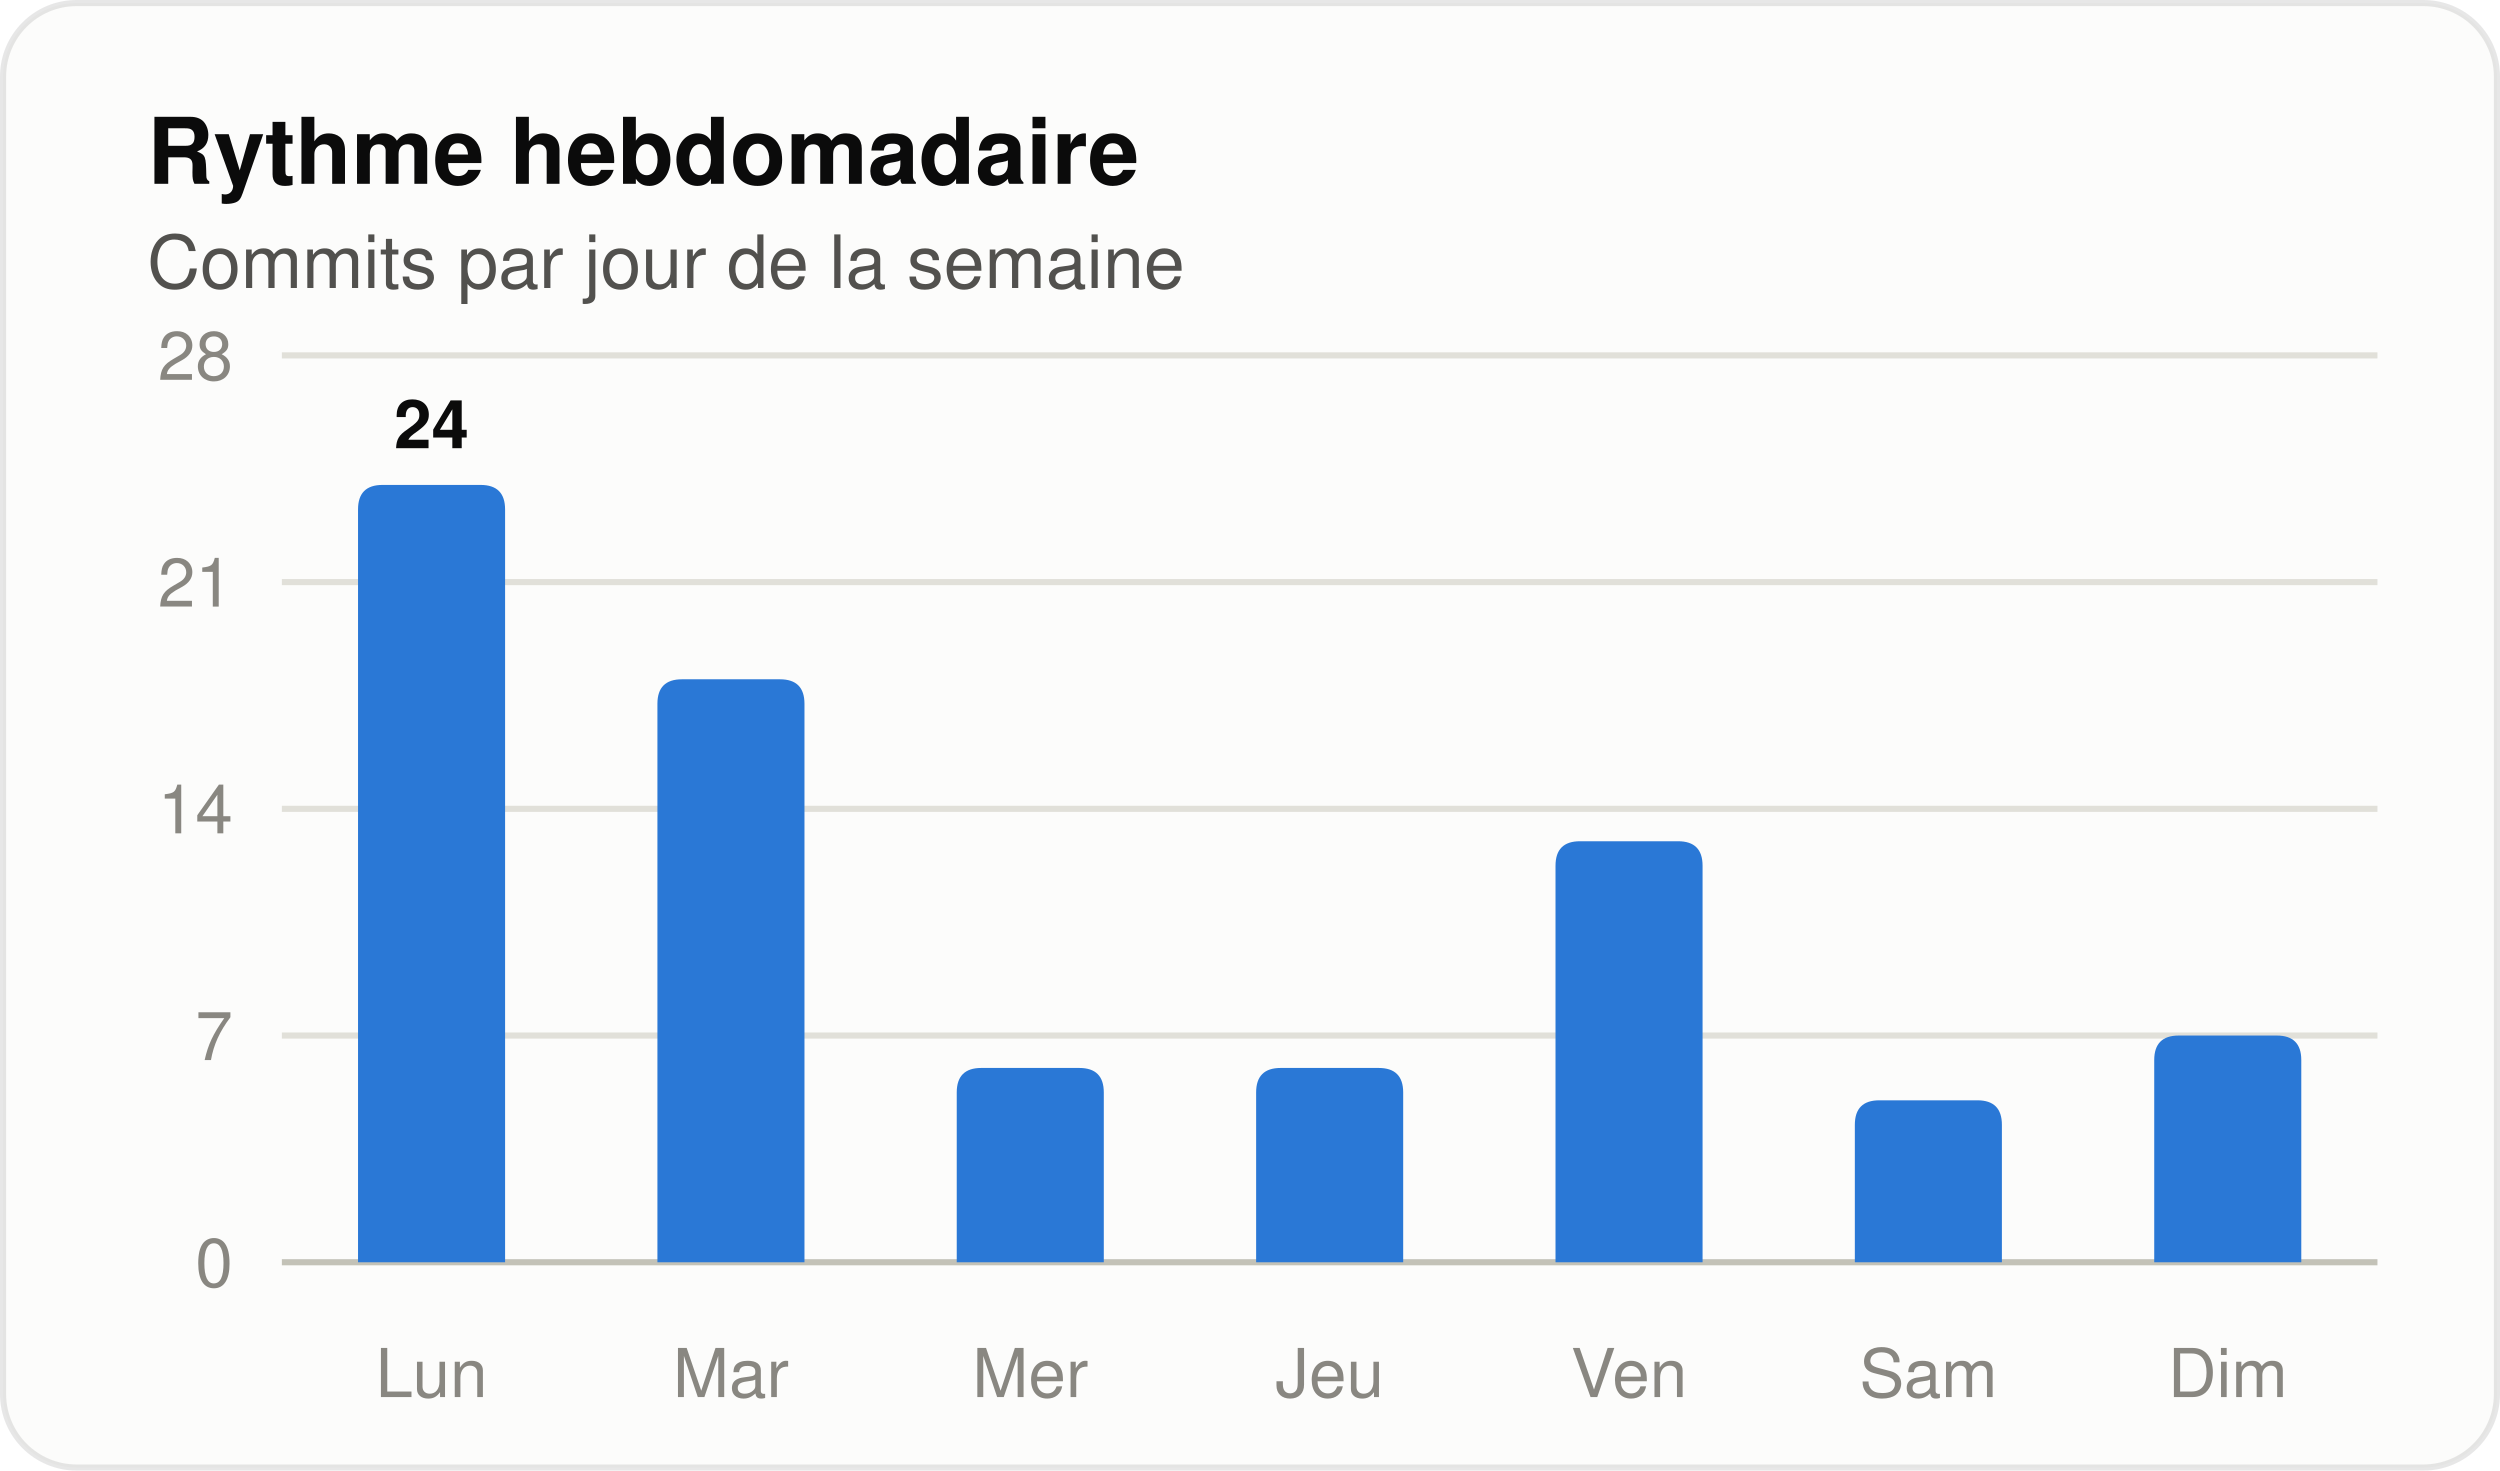
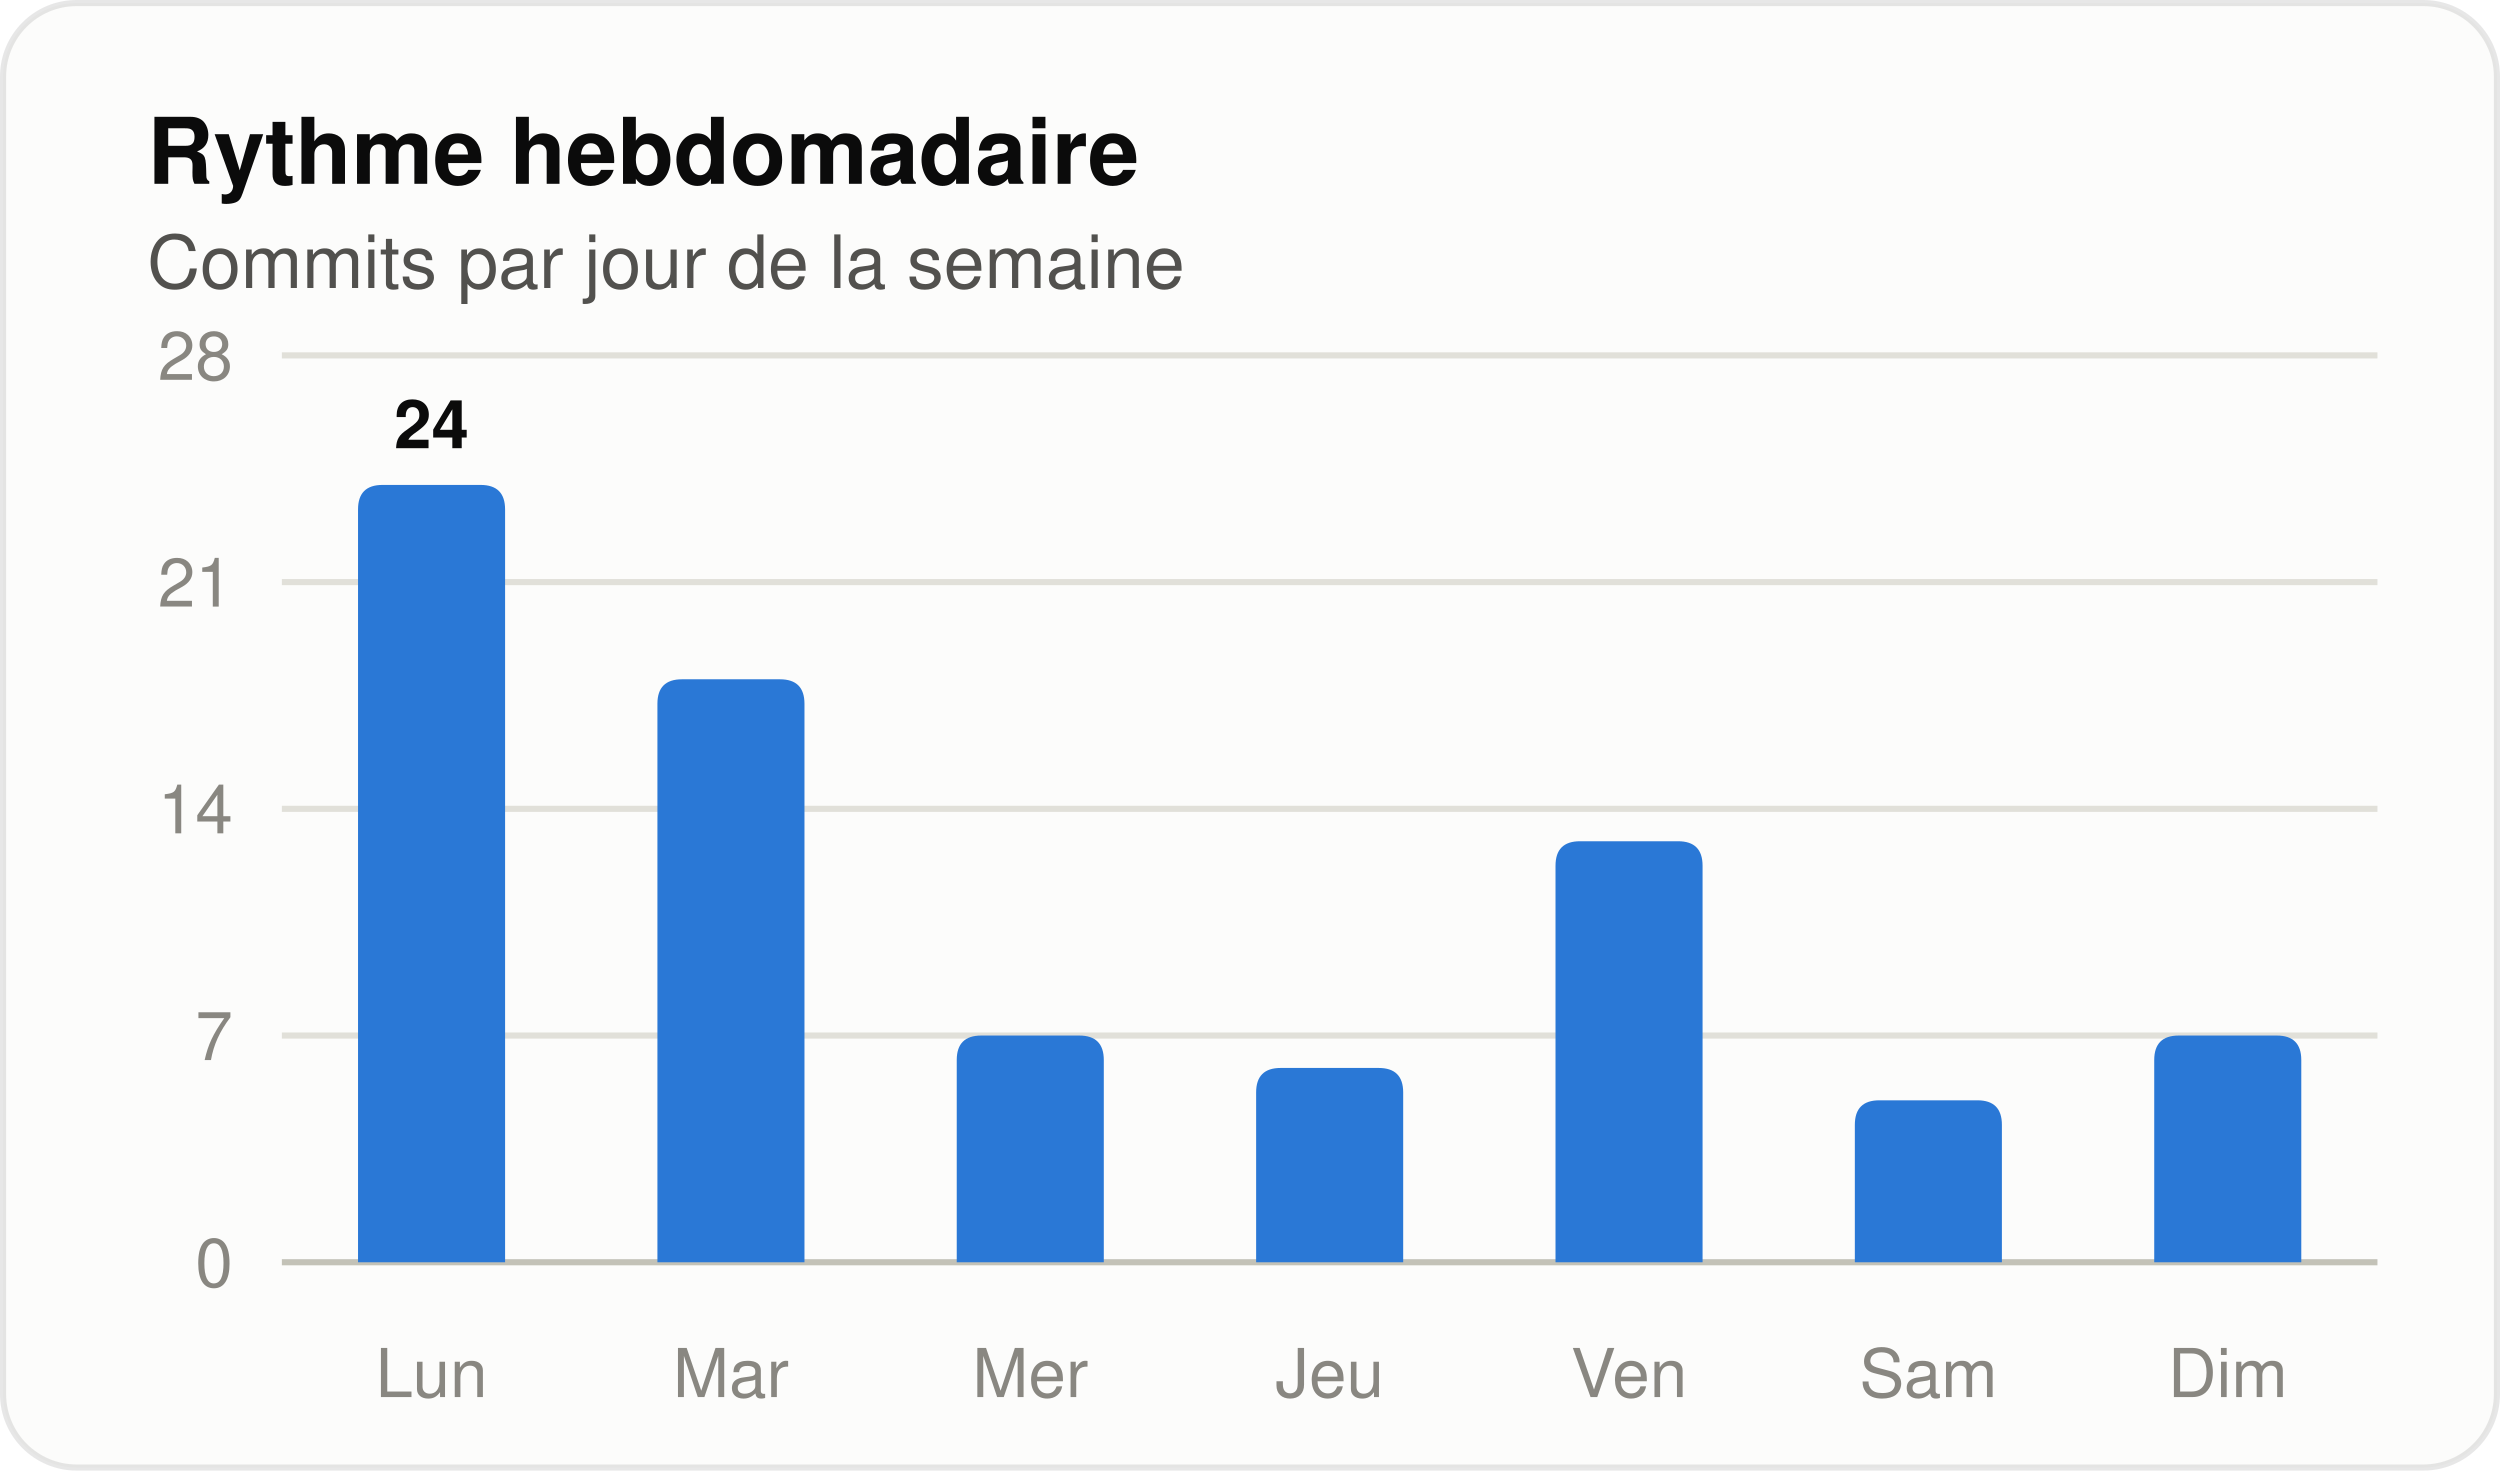
<svg xmlns="http://www.w3.org/2000/svg" width="408" height="240" viewBox="0 0 408 240" role="img" aria-label="Histogramme des commits par jour de la semaine" font-family="system-ui, 'Segoe UI', Ubuntu, Helvetica, Arial, sans-serif">
  <rect x="0.5" y="0.5" width="407" height="239" rx="12" fill="#fcfcfb" stroke="rgba(11,11,11,0.10)" />
  <text x="24" y="30" font-size="15" fill="#0b0b0b" font-weight="600">Rythme hebdomadaire</text>
  <text x="24" y="47" font-size="12" fill="#52514e">Commits par jour de la semaine</text>
  <line x1="46" y1="206.0" x2="388" y2="206.0" stroke="#c3c2b7" stroke-width="1" />
  <text x="38" y="210" font-size="11" fill="#898781" text-anchor="end" font-variant-numeric="tabular-nums">0</text>
  <line x1="46" y1="169.0" x2="388" y2="169.0" stroke="#e1e0d9" stroke-width="1" />
  <text x="38" y="173" font-size="11" fill="#898781" text-anchor="end" font-variant-numeric="tabular-nums">7</text>
  <line x1="46" y1="132.0" x2="388" y2="132.0" stroke="#e1e0d9" stroke-width="1" />
  <text x="38" y="136" font-size="11" fill="#898781" text-anchor="end" font-variant-numeric="tabular-nums">14</text>
  <line x1="46" y1="95.0" x2="388" y2="95.0" stroke="#e1e0d9" stroke-width="1" />
  <text x="38" y="99" font-size="11" fill="#898781" text-anchor="end" font-variant-numeric="tabular-nums">21</text>
  <line x1="46" y1="58.0" x2="388" y2="58.0" stroke="#e1e0d9" stroke-width="1" />
  <text x="38" y="62" font-size="11" fill="#898781" text-anchor="end" font-variant-numeric="tabular-nums">28</text>
  <path d="M 58.43 206.00 V 83.14 Q 58.43 79.14 62.43 79.14 H 78.43 Q 82.43 79.14 82.43 83.14 V 206.00 Z" fill="#2a78d6" />
  <text x="70.429" y="73.143" font-size="11" fill="#0b0b0b" font-weight="600" text-anchor="middle">24</text>
  <text x="70.429" y="228" font-size="11" fill="#898781" text-anchor="middle">Lun</text>
  <path d="M 107.29 206.00 V 114.86 Q 107.29 110.86 111.29 110.86 H 127.29 Q 131.29 110.86 131.29 114.86 V 206.00 Z" fill="#2a78d6" />
  <text x="119.286" y="228" font-size="11" fill="#898781" text-anchor="middle">Mar</text>
-   <path d="M 156.14 206.00 V 178.29 Q 156.14 174.29 160.14 174.29 H 176.14 Q 180.14 174.29 180.14 178.29 V 206.00 Z" fill="#2a78d6" />
+   <path d="M 156.14 206.00 V 173.00 Q 156.14 169.00 160.14 169.00 H 176.14 Q 180.14 169.00 180.14 173.00 V 206.00 Z" fill="#2a78d6" />
  <text x="168.143" y="228" font-size="11" fill="#898781" text-anchor="middle">Mer</text>
  <path d="M 205.00 206.00 V 178.29 Q 205.00 174.29 209.00 174.29 H 225.00 Q 229.00 174.29 229.00 178.29 V 206.00 Z" fill="#2a78d6" />
  <text x="217" y="228" font-size="11" fill="#898781" text-anchor="middle">Jeu</text>
  <path d="M 253.86 206.00 V 141.29 Q 253.86 137.29 257.86 137.29 H 273.86 Q 277.86 137.29 277.86 141.29 V 206.00 Z" fill="#2a78d6" />
  <text x="265.857" y="228" font-size="11" fill="#898781" text-anchor="middle">Ven</text>
  <path d="M 302.71 206.00 V 183.57 Q 302.71 179.57 306.71 179.57 H 322.71 Q 326.71 179.57 326.71 183.57 V 206.00 Z" fill="#2a78d6" />
  <text x="314.714" y="228" font-size="11" fill="#898781" text-anchor="middle">Sam</text>
  <path d="M 351.57 206.00 V 173.00 Q 351.57 169.00 355.57 169.00 H 371.57 Q 375.57 169.00 375.57 173.00 V 206.00 Z" fill="#2a78d6" />
  <text x="363.571" y="228" font-size="11" fill="#898781" text-anchor="middle">Dim</text>
</svg>
